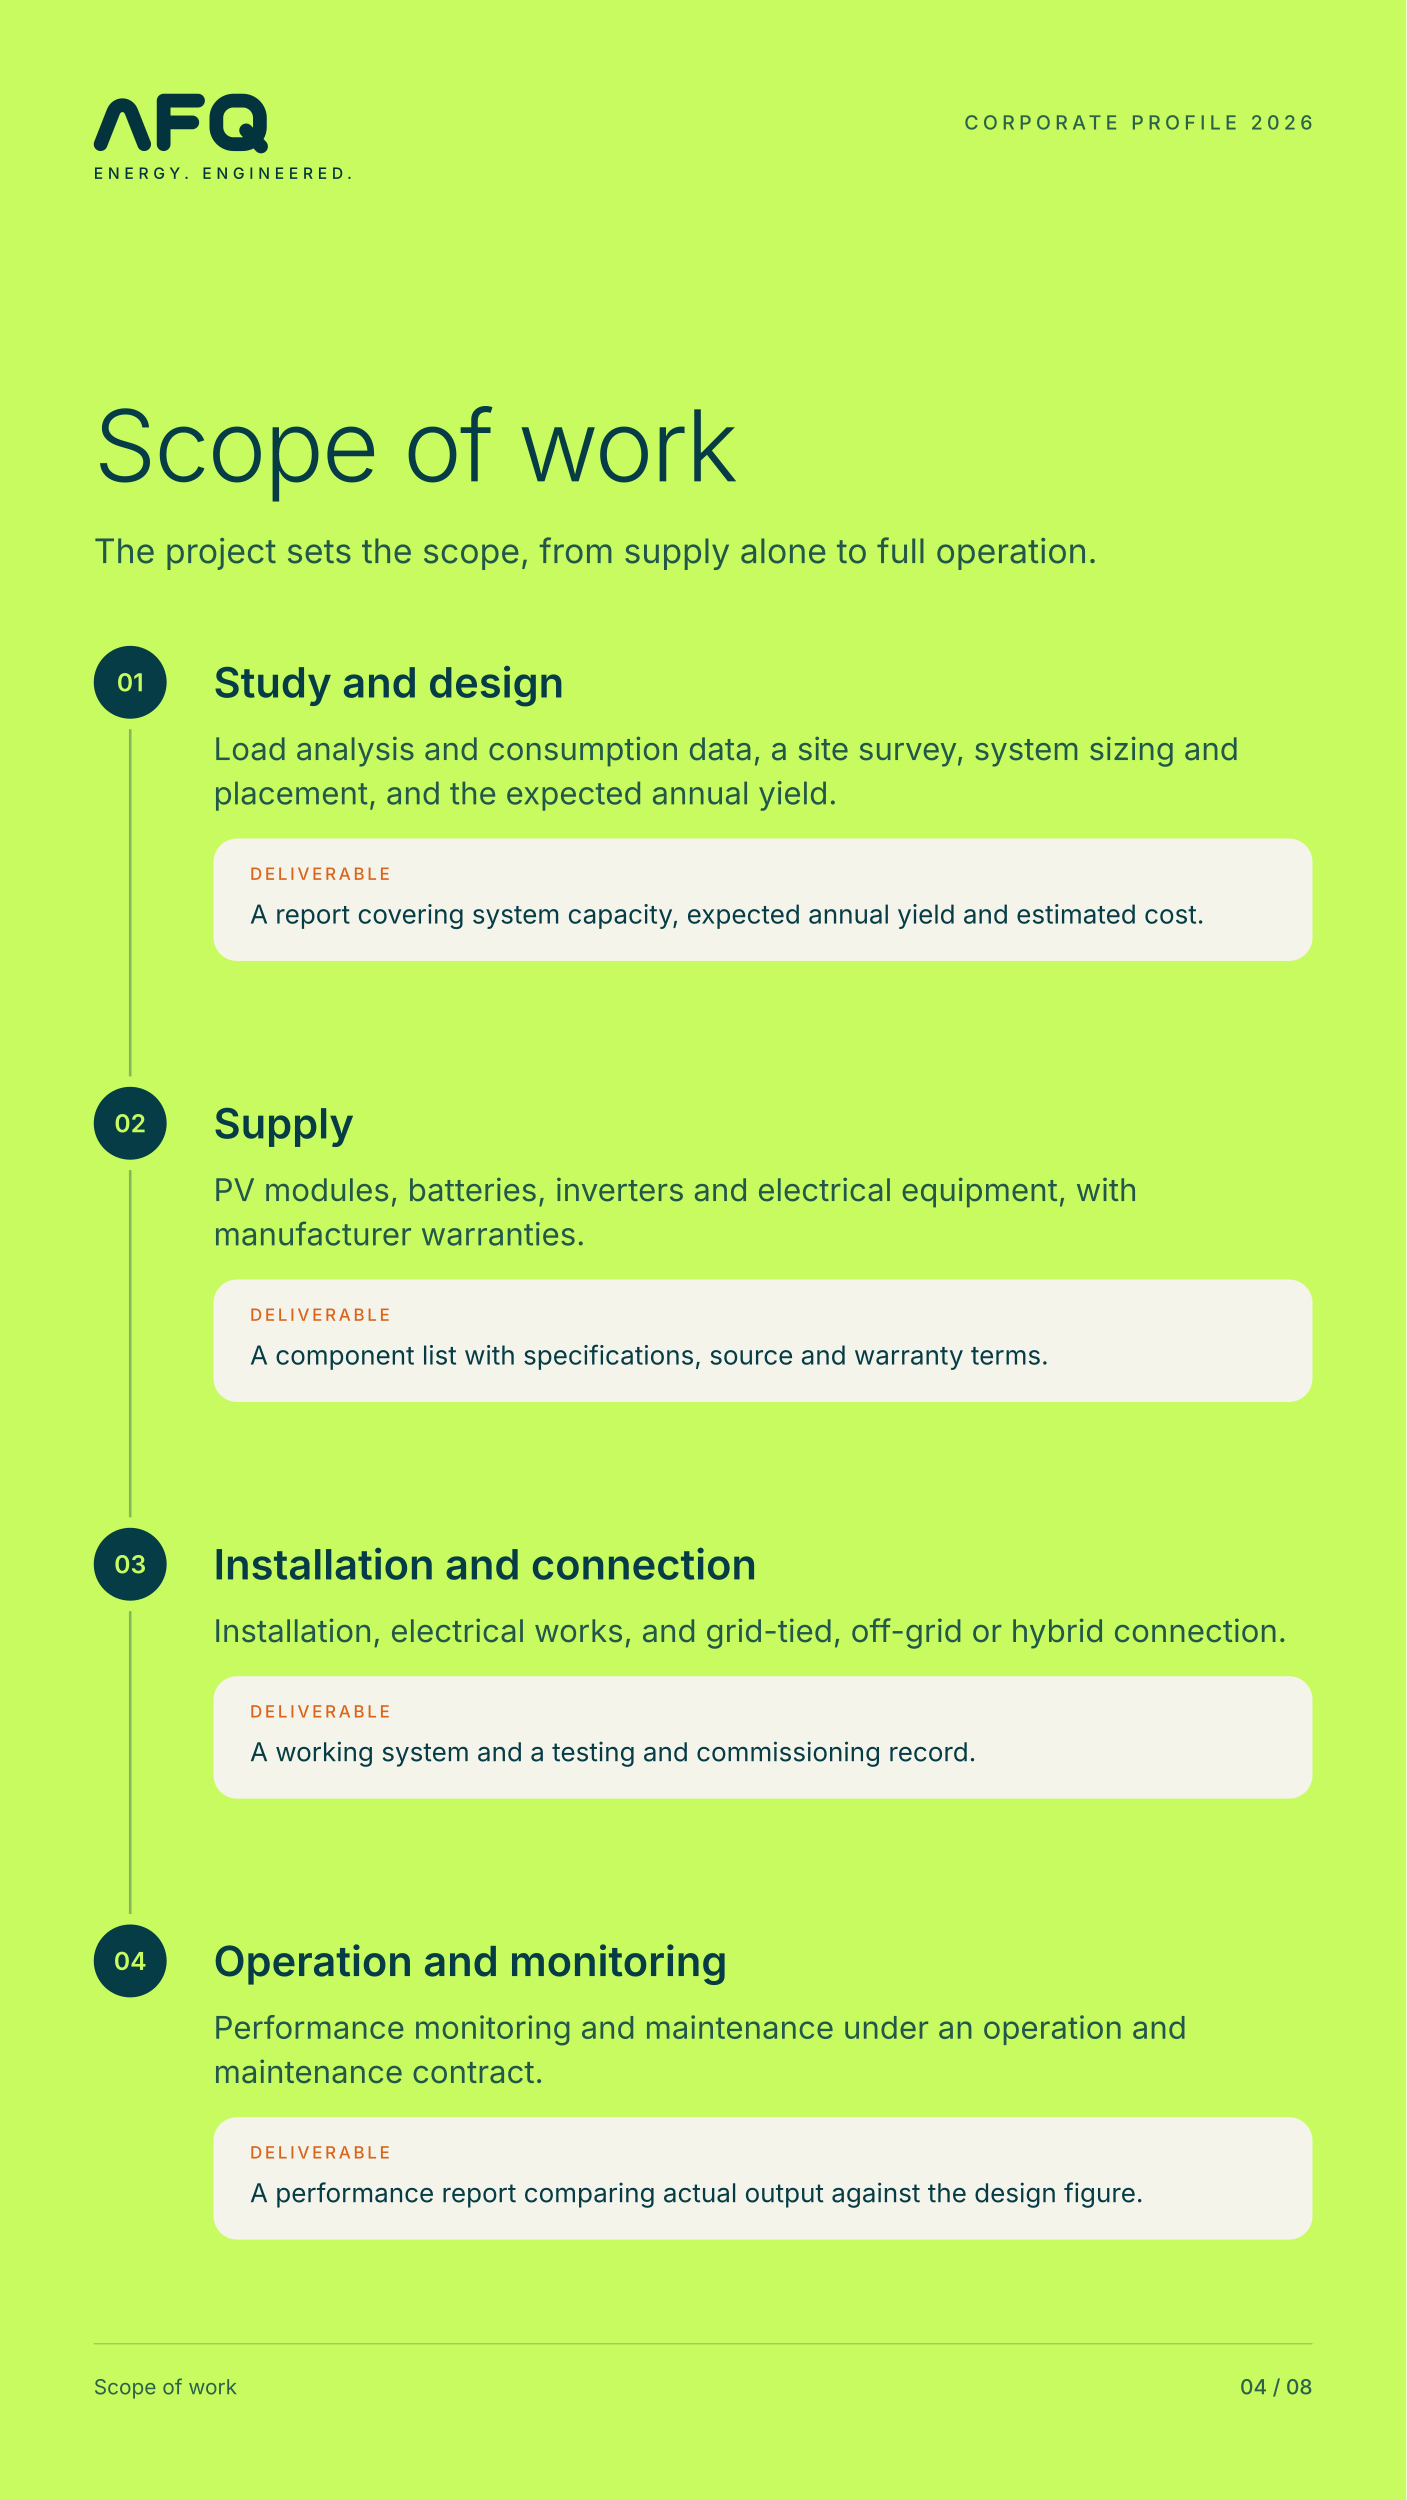
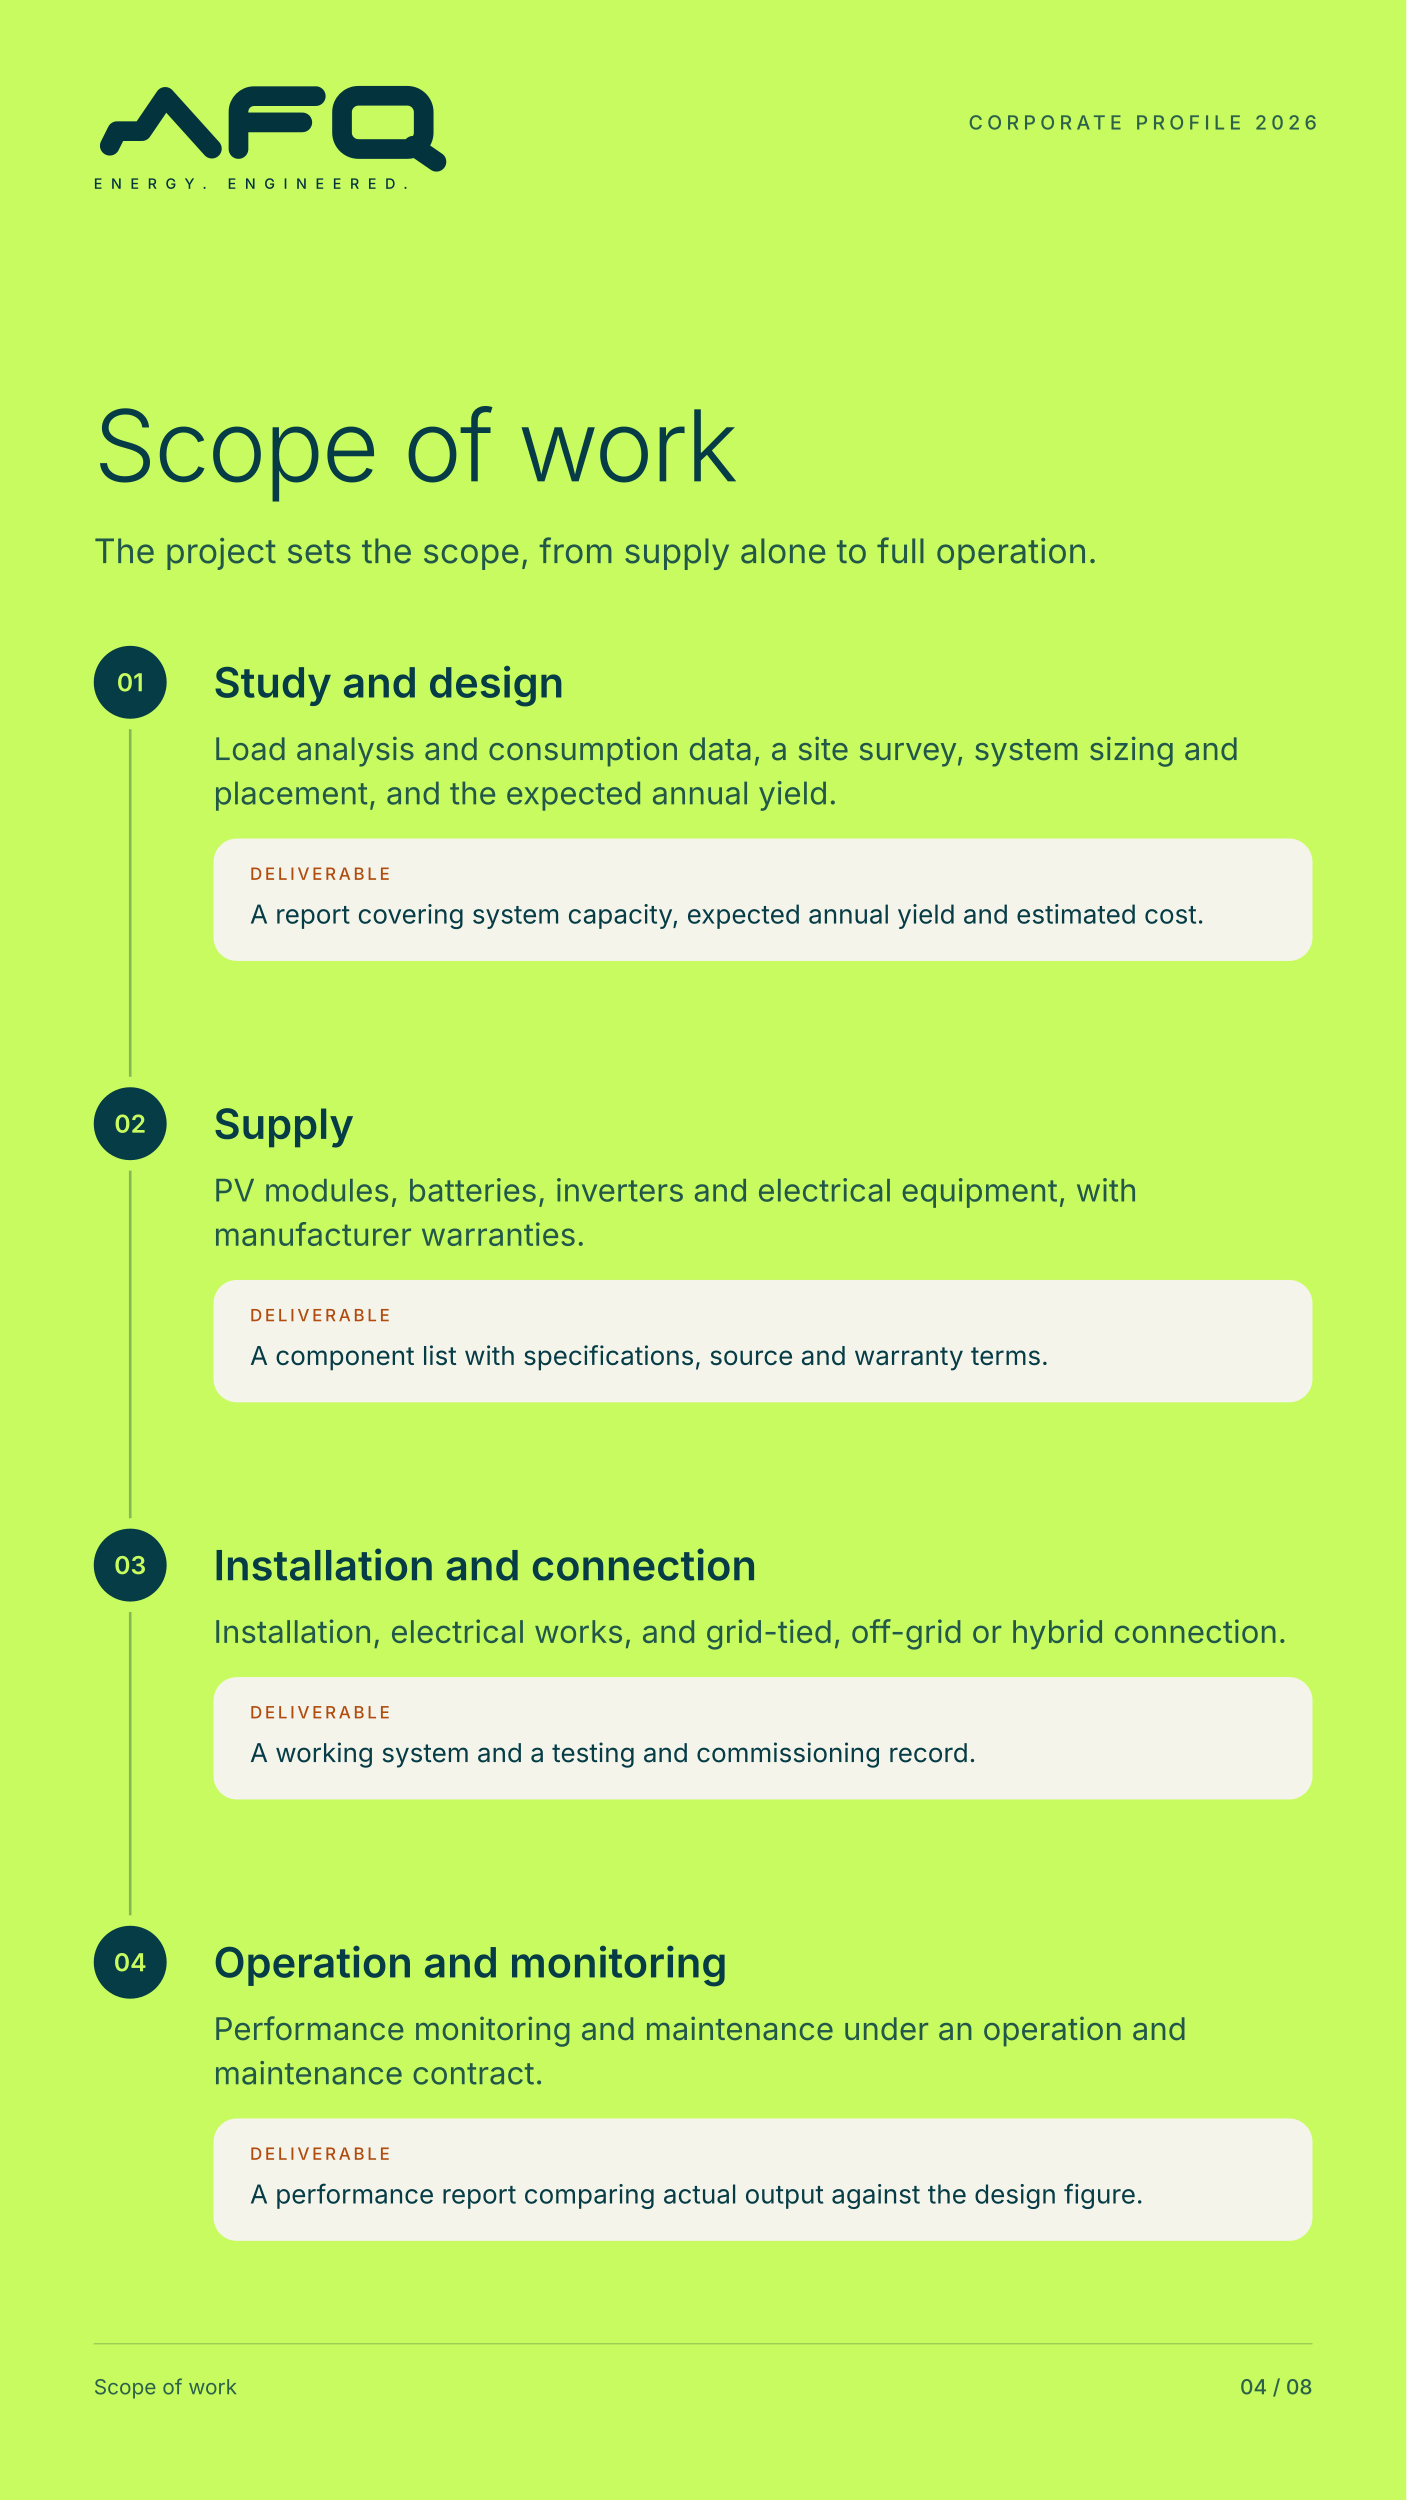
<svg xmlns="http://www.w3.org/2000/svg" width="1080" height="1920" viewBox="0 0 1080 1920">
  <rect id="Background" x="0" y="0" width="1080" height="1920" fill="#C8FB5F" />
  <g id="Header">
    <g id="Logo-Lockup">
      <g id="Wordmark-AFQ">
-         <path id="Letter-A" d="M 77.28 110.72 L 86.96 86.08 C 89.6 79.04 98.4 79.04 101.04 86.08 L 110.72 110.72" fill="none" stroke="#03343D" stroke-width="10.56" stroke-linecap="round" stroke-linejoin="round" />
-         <path id="Letter-F" d="M 125.68 110.72 L 125.68 77.28 L 152.08 77.28 M 125.68 94 L 147.68 94" fill="none" stroke="#03343D" stroke-width="10.56" stroke-linecap="round" stroke-linejoin="round" />
-         <path id="Letter-Q" d="M 166.16 90.48 C 166.16 83.19 172.07 77.28 179.36 77.28 L 186.4 77.28 C 193.69 77.28 199.6 83.19 199.6 90.48 L 199.6 97.52 C 199.6 104.81 193.69 110.72 186.4 110.72 L 179.36 110.72 C 172.07 110.72 166.16 104.81 166.16 97.52 Z M 189.04 100.16 L 200.48 112.48" fill="none" stroke="#03343D" stroke-width="10.56" stroke-linecap="round" stroke-linejoin="round" />
+         <path id="Letter-A" d="M 84.32 111.92 L 89.92 100.72 L 108.96 100.72 L 126.88 74.4 L 162.72 114.16" fill="none" stroke="#03343D" stroke-width="15.12" stroke-linecap="round" stroke-linejoin="round" />
+         <path id="Letter-F" d="M 183.16 114.44 L 183.16 85.88 C 183.16 79.22 188.54 73.84 195.2 73.84 L 242.52 73.84 M 183.16 94 L 232.16 94" fill="none" stroke="#03343D" stroke-width="15.12" stroke-linecap="round" stroke-linejoin="round" />
+         <path id="Letter-Q" d="M 262.68 86.16 C 262.68 79.2 268.32 73.56 275.28 73.56 L 312.8 73.56 C 319.76 73.56 325.4 79.2 325.4 86.16 L 325.4 101.84 C 325.4 108.8 319.76 114.44 312.8 114.44 L 275.28 114.44 C 268.32 114.44 262.68 108.8 262.68 101.84 Z M 317.28 111.92 L 335.2 124.24" fill="none" stroke="#03343D" stroke-width="15.12" stroke-linecap="round" stroke-linejoin="round" />
      </g>
-       <text id="Tagline" x="72" y="137.37" font-family="Inter" font-size="12" font-weight="500" fill="#03343D" letter-spacing="3.6">ENERGY. ENGINEERED.</text>
+       <text id="Tagline" x="72" y="145" font-family="Inter" font-size="11" font-weight="500" fill="#03343D" letter-spacing="6.6">ENERGY. ENGINEERED.</text>
    </g>
-     <text id="Eyebrow" x="1008" y="99.46" font-family="Inter" font-size="15" font-weight="500" fill="#053C45" letter-spacing="3.3" text-anchor="end" opacity="0.8">CORPORATE PROFILE 2026</text>
+     <text id="Eyebrow" x="1011.3" y="99.46" font-family="Inter" font-size="15" font-weight="500" fill="#053C45" letter-spacing="3.3" text-anchor="end" opacity="0.8">CORPORATE PROFILE 2026</text>
  </g>
  <g id="Connectors">
-     <path id="Connector-1" d="M 100 560 L 100 826.67" fill="none" stroke="#053C45" stroke-width="2" stroke-linecap="butt" stroke-linejoin="round" opacity="0.35" />
-     <path id="Connector-2" d="M 100 898.67 L 100 1165.33" fill="none" stroke="#053C45" stroke-width="2" stroke-linecap="butt" stroke-linejoin="round" opacity="0.35" />
-     <path id="Connector-3" d="M 100 1237.33 L 100 1470" fill="none" stroke="#053C45" stroke-width="2" stroke-linecap="butt" stroke-linejoin="round" opacity="0.35" />
+     <path id="Connector-1" d="M 100 560 L 100 827" fill="none" stroke="#053C45" stroke-width="2" stroke-linecap="butt" stroke-linejoin="round" opacity="0.35" />
+     <path id="Connector-2" d="M 100 899 L 100 1166" fill="none" stroke="#053C45" stroke-width="2" stroke-linecap="butt" stroke-linejoin="round" opacity="0.35" />
+     <path id="Connector-3" d="M 100 1238 L 100 1471" fill="none" stroke="#053C45" stroke-width="2" stroke-linecap="butt" stroke-linejoin="round" opacity="0.35" />
  </g>
  <text id="Title" x="72" y="369.65" font-family="Inter" font-size="76" font-weight="300" fill="#053C45" letter-spacing="-1.52">Scope of work</text>
  <text id="Subtitle" x="72" y="432.46" font-family="Inter" font-size="26" font-weight="400" fill="#053C45" opacity="0.85">The project sets the scope, from supply alone to full operation.</text>
  <g id="Step-01">
    <circle id="Node" cx="100" cy="524" r="28" fill="#053C45" />
    <text id="Node-Number" x="100" y="530.91" font-family="Inter" font-size="19" font-weight="600" fill="#C8FB5F" text-anchor="middle">01</text>
    <text id="Step-Title" x="164" y="535.64" font-family="Inter" font-size="32" font-weight="600" fill="#053C45">Study and design</text>
    <rect id="Deliverable-Box" x="164" y="644" width="844" height="94" rx="18" fill="#F5F4EB" />
    <g id="Step-Body">
      <text id="Step-Body-line" x="164" y="583.73" font-family="Inter" font-size="24" font-weight="400" fill="#053C45" opacity="0.85">Load analysis and consumption data, a site survey, system sizing and</text>
      <text id="Step-Body-line-2" x="164" y="617.73" font-family="Inter" font-size="24" font-weight="400" fill="#053C45" opacity="0.85">placement, and the expected annual yield.</text>
    </g>
-     <text id="Deliverable-Label" x="192" y="675.73" font-family="Inter" font-size="13" font-weight="500" fill="#D9641A" letter-spacing="2.08">DELIVERABLE</text>
+     <text id="Deliverable-Label" x="192" y="675.73" font-family="Inter" font-size="13" font-weight="500" fill="#B04C0E" letter-spacing="2.08">DELIVERABLE</text>
    <text id="Deliverable-Text" x="192" y="709.28" font-family="Inter" font-size="20" font-weight="400" fill="#053C45">A report covering system capacity, expected annual yield and estimated cost.</text>
  </g>
  <g id="Step-02">
-     <circle id="Node-2" cx="100" cy="862.67" r="28" fill="#053C45" />
-     <text id="Node-Number-2" x="100" y="869.58" font-family="Inter" font-size="19" font-weight="600" fill="#C8FB5F" text-anchor="middle">02</text>
-     <text id="Step-Title-2" x="164" y="874.31" font-family="Inter" font-size="32" font-weight="600" fill="#053C45">Supply</text>
-     <rect id="Deliverable-Box-2" x="164" y="982.67" width="844" height="94" rx="18" fill="#F5F4EB" />
+     <circle id="Node-2" cx="100" cy="863" r="28" fill="#053C45" />
+     <text id="Node-Number-2" x="100" y="869.91" font-family="Inter" font-size="19" font-weight="600" fill="#C8FB5F" text-anchor="middle">02</text>
+     <text id="Step-Title-2" x="164" y="874.64" font-family="Inter" font-size="32" font-weight="600" fill="#053C45">Supply</text>
+     <rect id="Deliverable-Box-2" x="164" y="983" width="844" height="94" rx="18" fill="#F5F4EB" />
    <g id="Step-Body-2">
-       <text id="Step-Body-line-3" x="164" y="922.4" font-family="Inter" font-size="24" font-weight="400" fill="#053C45" opacity="0.85">PV modules, batteries, inverters and electrical equipment, with</text>
-       <text id="Step-Body-line-4" x="164" y="956.4" font-family="Inter" font-size="24" font-weight="400" fill="#053C45" opacity="0.85">manufacturer warranties.</text>
+       <text id="Step-Body-line-3" x="164" y="922.73" font-family="Inter" font-size="24" font-weight="400" fill="#053C45" opacity="0.85">PV modules, batteries, inverters and electrical equipment, with</text>
+       <text id="Step-Body-line-4" x="164" y="956.73" font-family="Inter" font-size="24" font-weight="400" fill="#053C45" opacity="0.85">manufacturer warranties.</text>
    </g>
-     <text id="Deliverable-Label-2" x="192" y="1014.4" font-family="Inter" font-size="13" font-weight="500" fill="#D9641A" letter-spacing="2.08">DELIVERABLE</text>
-     <text id="Deliverable-Text-2" x="192" y="1047.94" font-family="Inter" font-size="20" font-weight="400" fill="#053C45">A component list with specifications, source and warranty terms.</text>
+     <text id="Deliverable-Label-2" x="192" y="1014.73" font-family="Inter" font-size="13" font-weight="500" fill="#B04C0E" letter-spacing="2.08">DELIVERABLE</text>
+     <text id="Deliverable-Text-2" x="192" y="1048.28" font-family="Inter" font-size="20" font-weight="400" fill="#053C45">A component list with specifications, source and warranty terms.</text>
  </g>
  <g id="Step-03">
-     <circle id="Node-3" cx="100" cy="1201.33" r="28" fill="#053C45" />
-     <text id="Node-Number-3" x="100" y="1208.24" font-family="Inter" font-size="19" font-weight="600" fill="#C8FB5F" text-anchor="middle">03</text>
-     <text id="Step-Title-3" x="164" y="1212.97" font-family="Inter" font-size="32" font-weight="600" fill="#053C45">Installation and connection</text>
-     <rect id="Deliverable-Box-3" x="164" y="1287.33" width="844" height="94" rx="18" fill="#F5F4EB" />
-     <text id="Step-Body-3" x="164" y="1261.06" font-family="Inter" font-size="24" font-weight="400" fill="#053C45" opacity="0.85">Installation, electrical works, and grid-tied, off-grid or hybrid connection.</text>
-     <text id="Deliverable-Label-3" x="192" y="1319.06" font-family="Inter" font-size="13" font-weight="500" fill="#D9641A" letter-spacing="2.08">DELIVERABLE</text>
-     <text id="Deliverable-Text-3" x="192" y="1352.61" font-family="Inter" font-size="20" font-weight="400" fill="#053C45">A working system and a testing and commissioning record.</text>
+     <circle id="Node-3" cx="100" cy="1202" r="28" fill="#053C45" />
+     <text id="Node-Number-3" x="100" y="1208.91" font-family="Inter" font-size="19" font-weight="600" fill="#C8FB5F" text-anchor="middle">03</text>
+     <text id="Step-Title-3" x="164" y="1213.64" font-family="Inter" font-size="32" font-weight="600" fill="#053C45">Installation and connection</text>
+     <rect id="Deliverable-Box-3" x="164" y="1288" width="844" height="94" rx="18" fill="#F5F4EB" />
+     <text id="Step-Body-3" x="164" y="1261.73" font-family="Inter" font-size="24" font-weight="400" fill="#053C45" opacity="0.85">Installation, electrical works, and grid-tied, off-grid or hybrid connection.</text>
+     <text id="Deliverable-Label-3" x="192" y="1319.73" font-family="Inter" font-size="13" font-weight="500" fill="#B04C0E" letter-spacing="2.08">DELIVERABLE</text>
+     <text id="Deliverable-Text-3" x="192" y="1353.28" font-family="Inter" font-size="20" font-weight="400" fill="#053C45">A working system and a testing and commissioning record.</text>
  </g>
  <g id="Step-04">
-     <circle id="Node-4" cx="100" cy="1506" r="28" fill="#053C45" />
-     <text id="Node-Number-4" x="100" y="1512.91" font-family="Inter" font-size="19" font-weight="600" fill="#C8FB5F" text-anchor="middle">04</text>
-     <text id="Step-Title-4" x="164" y="1517.64" font-family="Inter" font-size="32" font-weight="600" fill="#053C45">Operation and monitoring</text>
-     <rect id="Deliverable-Box-4" x="164" y="1626" width="844" height="94" rx="18" fill="#F5F4EB" />
+     <circle id="Node-4" cx="100" cy="1507" r="28" fill="#053C45" />
+     <text id="Node-Number-4" x="100" y="1513.91" font-family="Inter" font-size="19" font-weight="600" fill="#C8FB5F" text-anchor="middle">04</text>
+     <text id="Step-Title-4" x="164" y="1518.64" font-family="Inter" font-size="32" font-weight="600" fill="#053C45">Operation and monitoring</text>
+     <rect id="Deliverable-Box-4" x="164" y="1627" width="844" height="94" rx="18" fill="#F5F4EB" />
    <g id="Step-Body-4">
-       <text id="Step-Body-line-5" x="164" y="1565.73" font-family="Inter" font-size="24" font-weight="400" fill="#053C45" opacity="0.85">Performance monitoring and maintenance under an operation and</text>
-       <text id="Step-Body-line-6" x="164" y="1599.73" font-family="Inter" font-size="24" font-weight="400" fill="#053C45" opacity="0.85">maintenance contract.</text>
+       <text id="Step-Body-line-5" x="164" y="1566.73" font-family="Inter" font-size="24" font-weight="400" fill="#053C45" opacity="0.85">Performance monitoring and maintenance under an operation and</text>
+       <text id="Step-Body-line-6" x="164" y="1600.73" font-family="Inter" font-size="24" font-weight="400" fill="#053C45" opacity="0.85">maintenance contract.</text>
    </g>
-     <text id="Deliverable-Label-4" x="192" y="1657.73" font-family="Inter" font-size="13" font-weight="500" fill="#D9641A" letter-spacing="2.08">DELIVERABLE</text>
-     <text id="Deliverable-Text-4" x="192" y="1691.28" font-family="Inter" font-size="20" font-weight="400" fill="#053C45">A performance report comparing actual output against the design figure.</text>
+     <text id="Deliverable-Label-4" x="192" y="1658.73" font-family="Inter" font-size="13" font-weight="500" fill="#B04C0E" letter-spacing="2.08">DELIVERABLE</text>
+     <text id="Deliverable-Text-4" x="192" y="1692.28" font-family="Inter" font-size="20" font-weight="400" fill="#053C45">A performance report comparing actual output against the design figure.</text>
  </g>
  <g id="Footer">
    <path id="Footer-Rule" d="M 72 1800 L 1008 1800" fill="none" stroke="#053C45" stroke-width="1" stroke-linecap="butt" stroke-linejoin="round" opacity="0.25" />
    <text id="Footer-Section" x="72" y="1838.82" font-family="Inter" font-size="16" font-weight="400" fill="#053C45" opacity="0.8">Scope of work</text>
    <text id="Footer-Page" x="1008" y="1838.82" font-family="Inter" font-size="16" font-weight="500" fill="#053C45" text-anchor="end" opacity="0.8">04 / 08</text>
  </g>
</svg>
